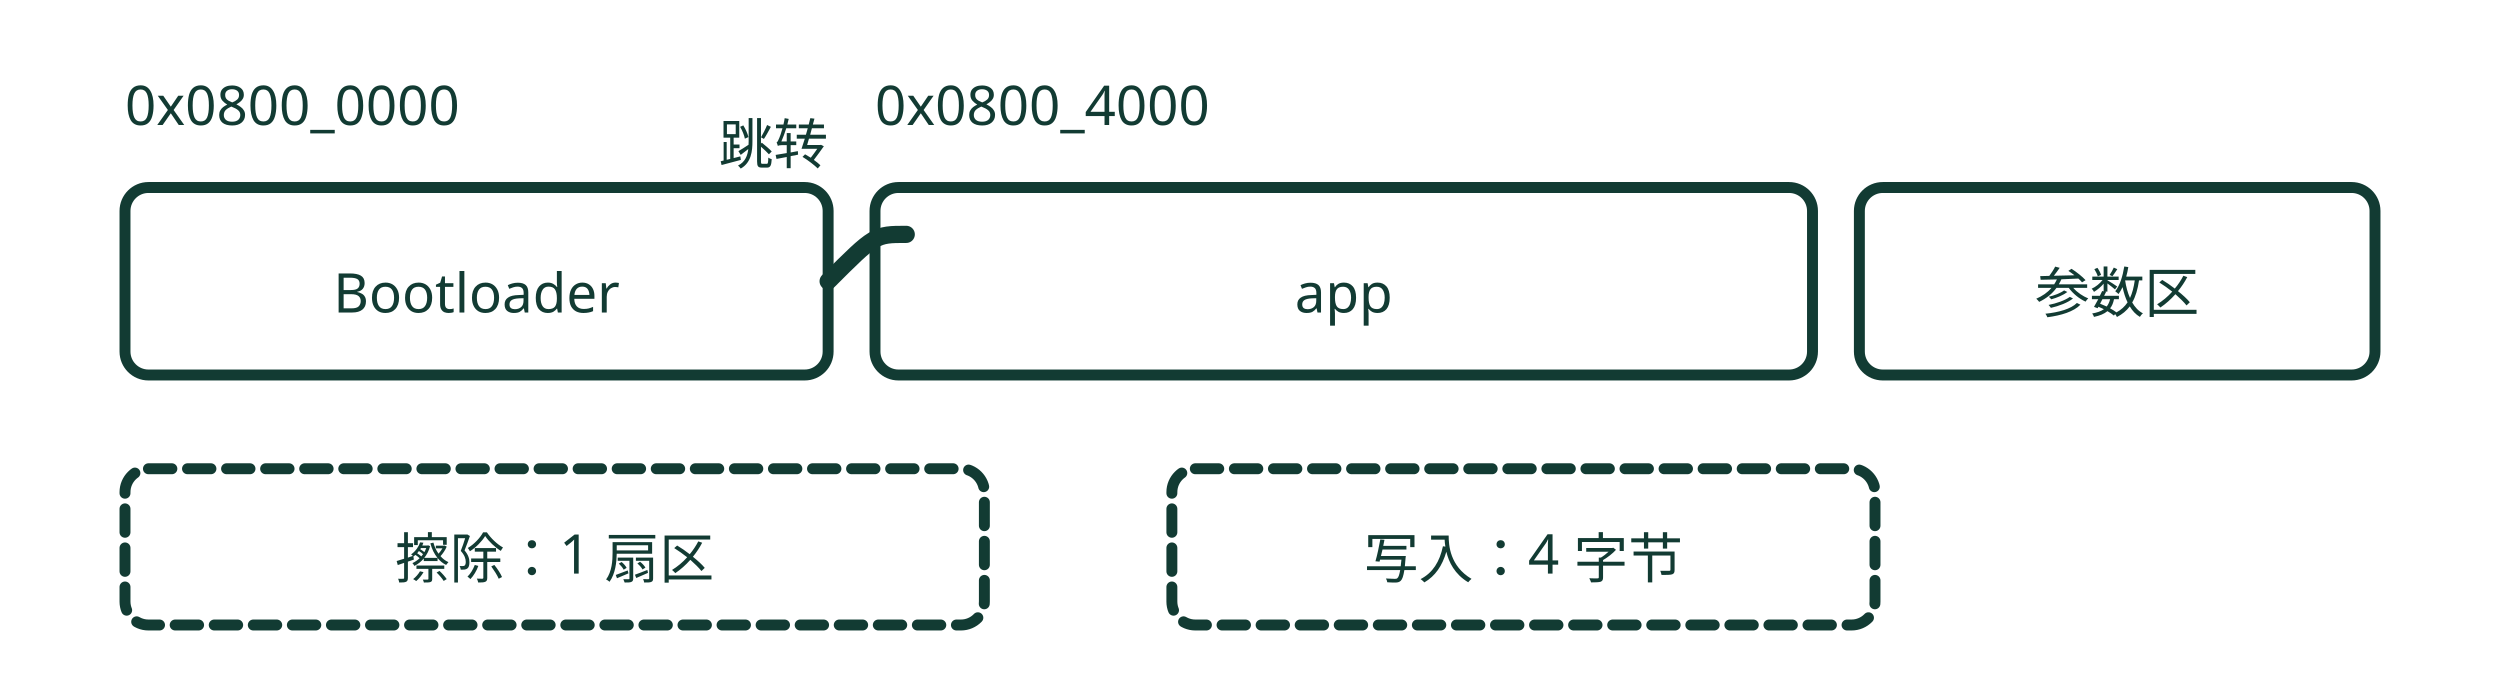
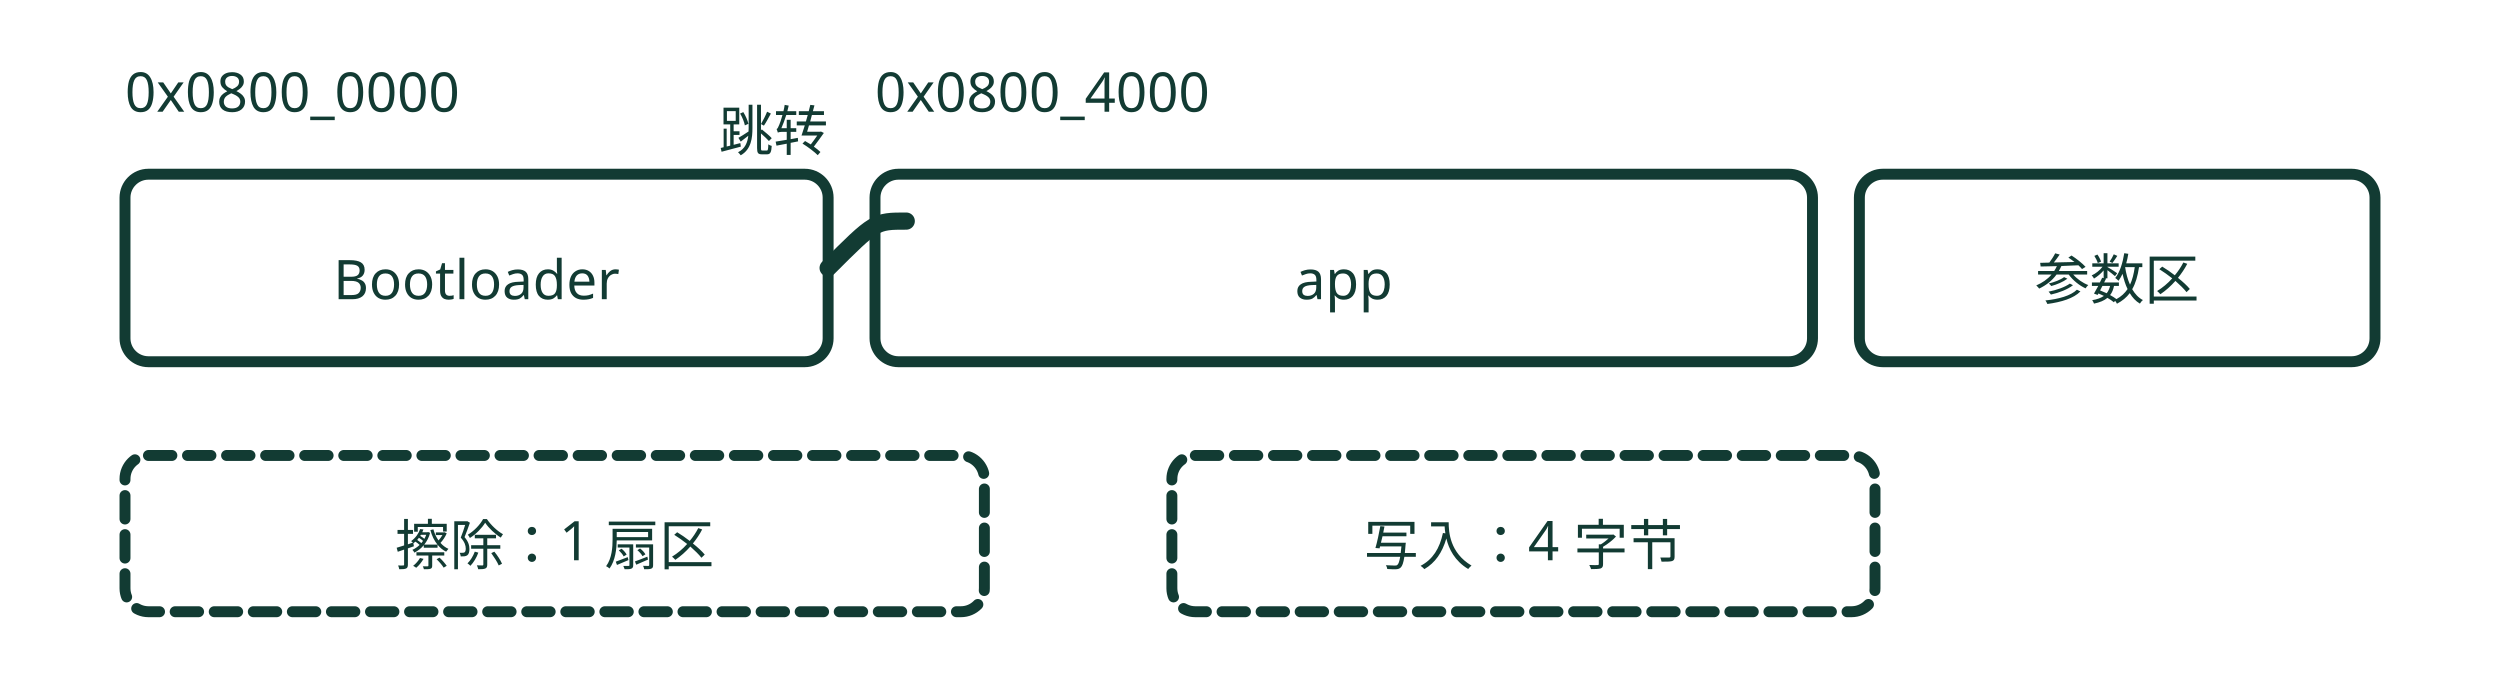
<svg xmlns="http://www.w3.org/2000/svg" viewBox="0 0 320 88" role="img" aria-label="Flash 扇区与 IAP：Bootloader 跳转到 app，参数区单独占一扇；擦除按扇区，写入按字">
-   <g fill="none" stroke="var(--cover-ink, #123b33)" stroke-linecap="round" stroke-linejoin="round" stroke-width="1.4">
+   <g transform="translate(0,-1.7)" fill="none" stroke="var(--cover-ink, #123b33)" stroke-linecap="round" stroke-linejoin="round" stroke-width="1.4">
    <text x="16" y="16" font-size="7" font-family="sans-serif" fill="var(--cover-ink, #123b33)" stroke="none" text-anchor="start">0x0800_0000</text>
    <text x="112" y="16" font-size="7" font-family="sans-serif" fill="var(--cover-ink, #123b33)" stroke="none" text-anchor="start">0x0800_4000</text>
    <rect x="16" y="24" width="90" height="24" rx="3" stroke-width="1.4" />
    <rect x="112" y="24" width="120" height="24" rx="3" stroke-width="1.4" />
    <rect x="238" y="24" width="66" height="24" rx="3" stroke-width="1.4" />
    <text x="61" y="40" font-size="7" font-family="sans-serif" fill="var(--cover-ink, #123b33)" stroke="none" text-anchor="middle">Bootloader</text>
    <text x="172" y="40" font-size="7" font-family="sans-serif" fill="var(--cover-ink, #123b33)" stroke="none" text-anchor="middle">app</text>
    <text x="271" y="40" font-size="7" font-family="sans-serif" fill="var(--cover-ink, #123b33)" stroke="none" text-anchor="middle">参数区</text>
    <path d="M106 36 C 112 30, 112 30, 116 30" stroke-width="2.2" />
    <text x="99" y="21" font-size="7" font-family="sans-serif" fill="var(--cover-ink, #123b33)" stroke="none" text-anchor="middle">跳转</text>
    <rect x="16" y="60" width="110" height="20" rx="3" stroke-width="1.4" stroke-dasharray="3 2" />
    <rect x="150" y="60" width="90" height="20" rx="3" stroke-width="1.4" stroke-dasharray="3 2" />
    <text x="71" y="74" font-size="7" font-family="sans-serif" fill="var(--cover-ink, #123b33)" stroke="none" text-anchor="middle">擦除：1 扇区</text>
    <text x="195" y="74" font-size="7" font-family="sans-serif" fill="var(--cover-ink, #123b33)" stroke="none" text-anchor="middle">写入：4 字节</text>
  </g>
</svg>
